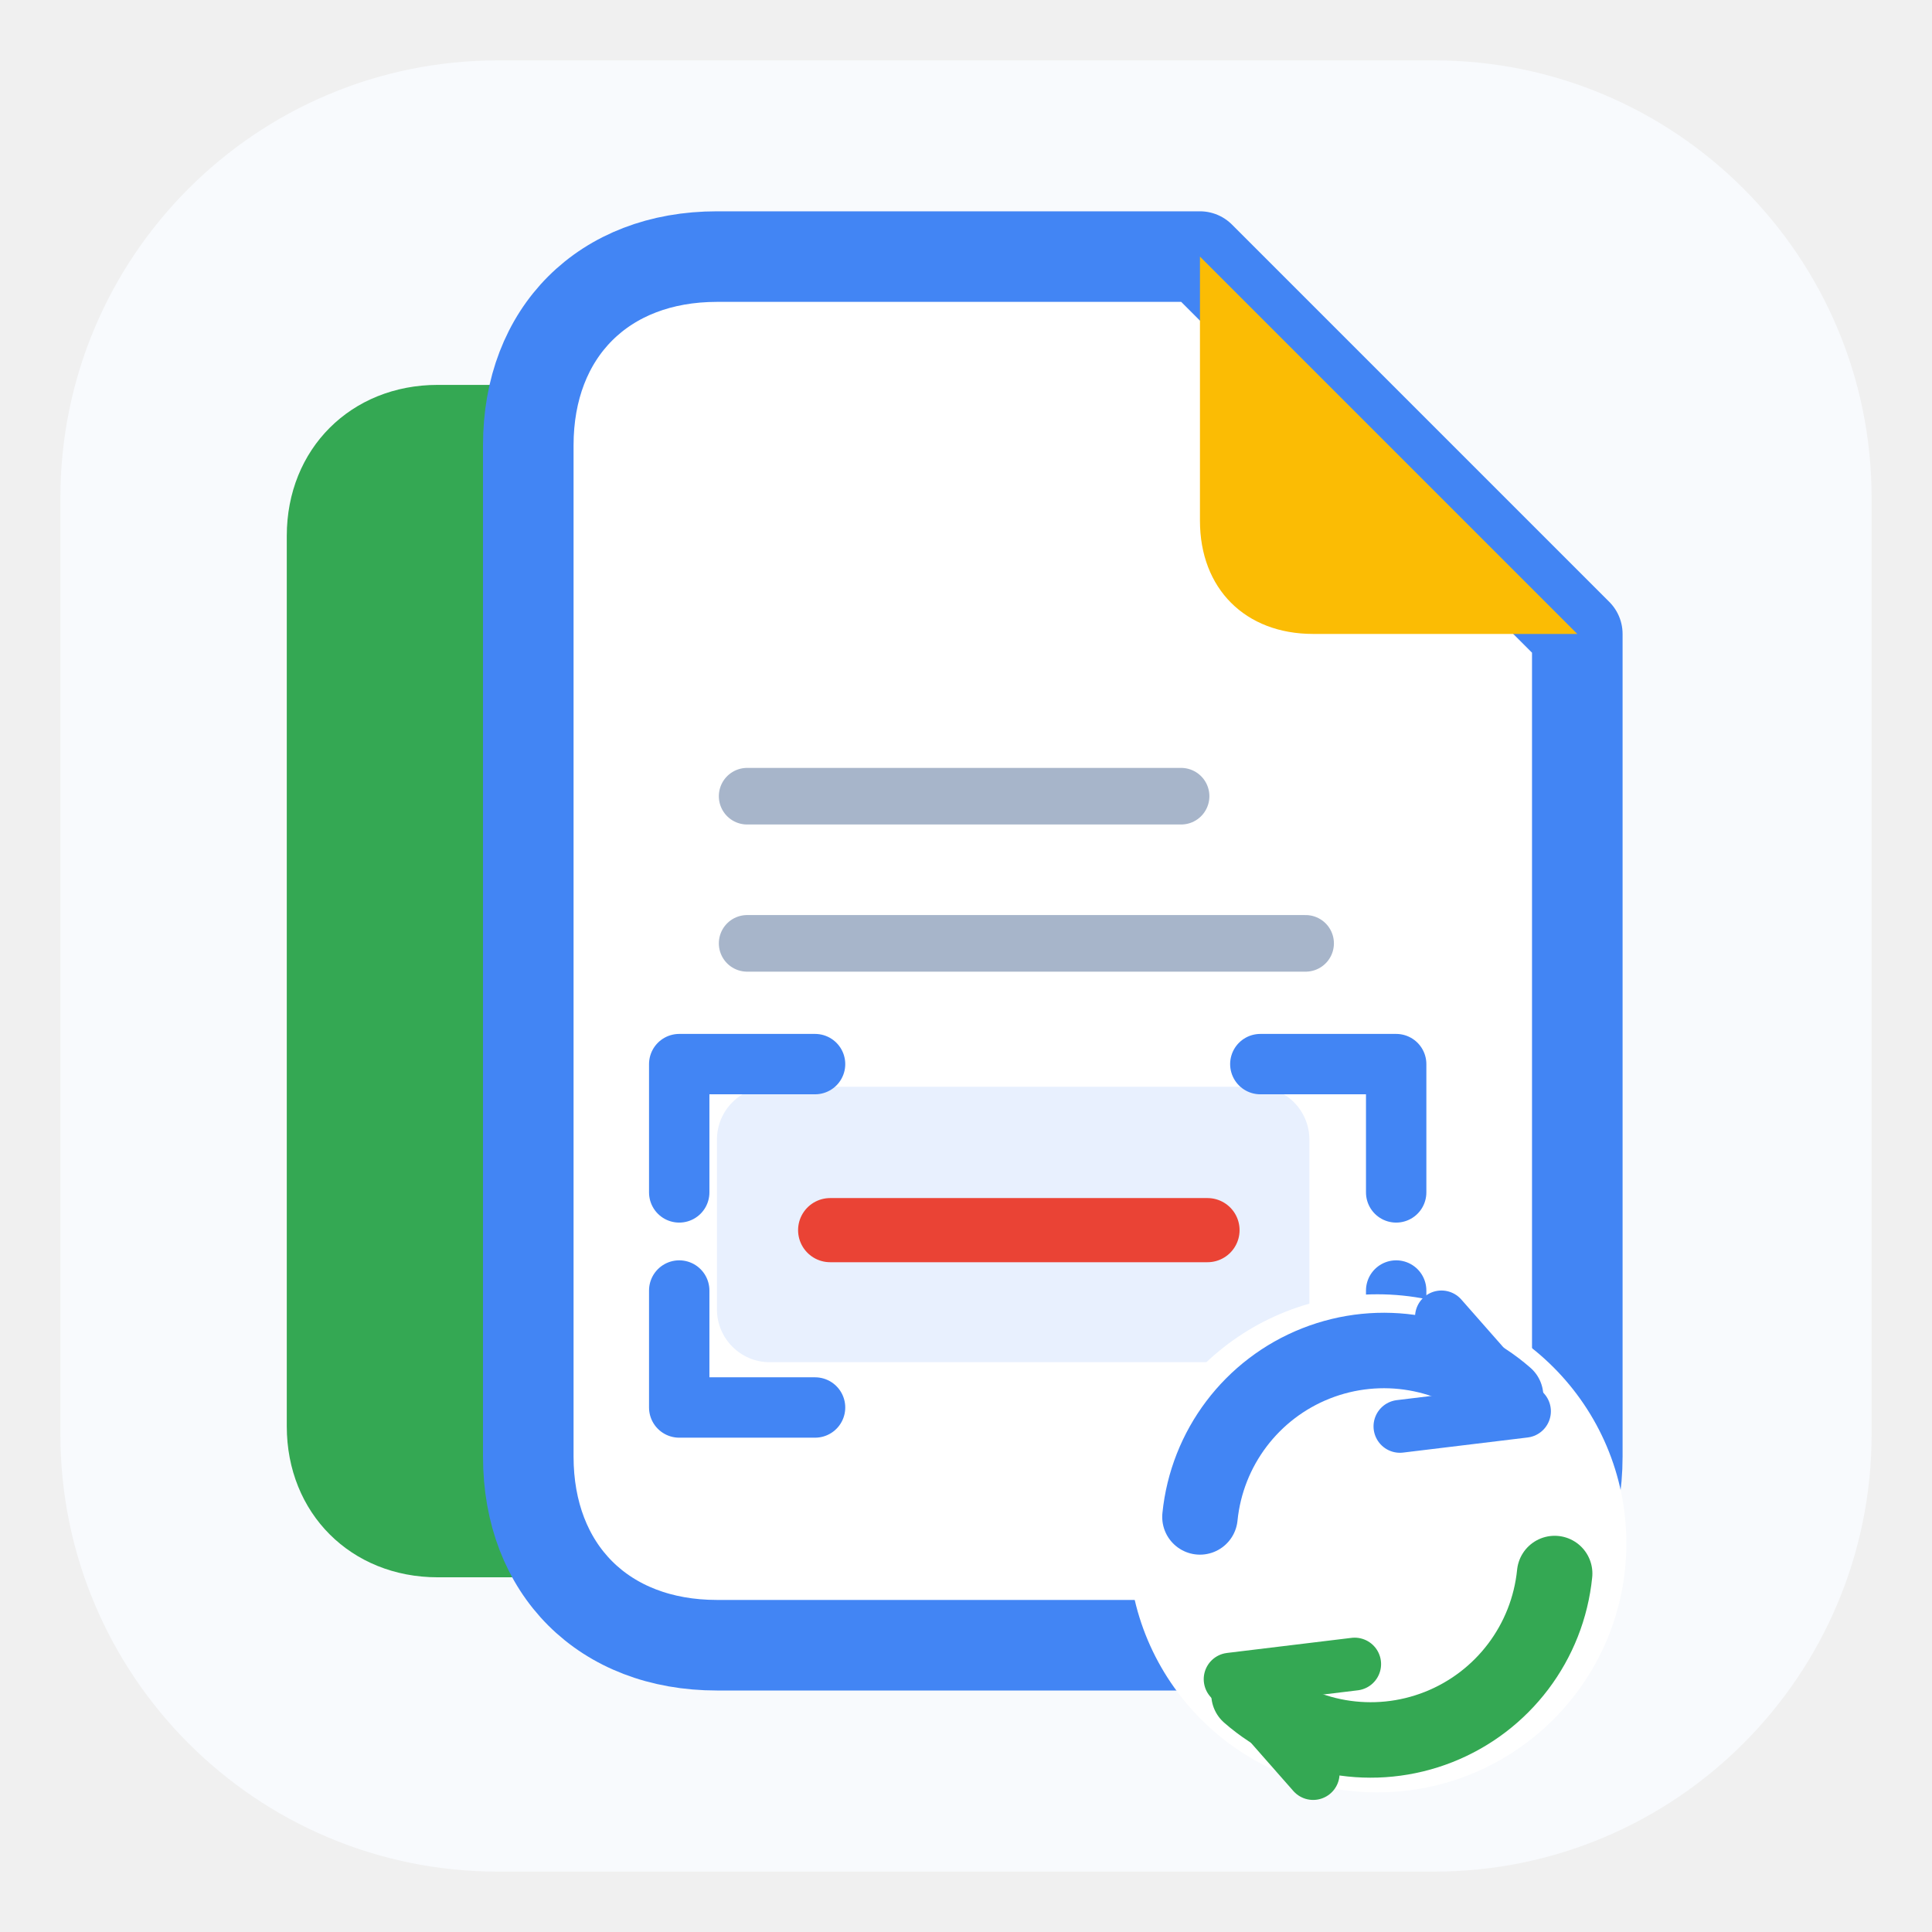
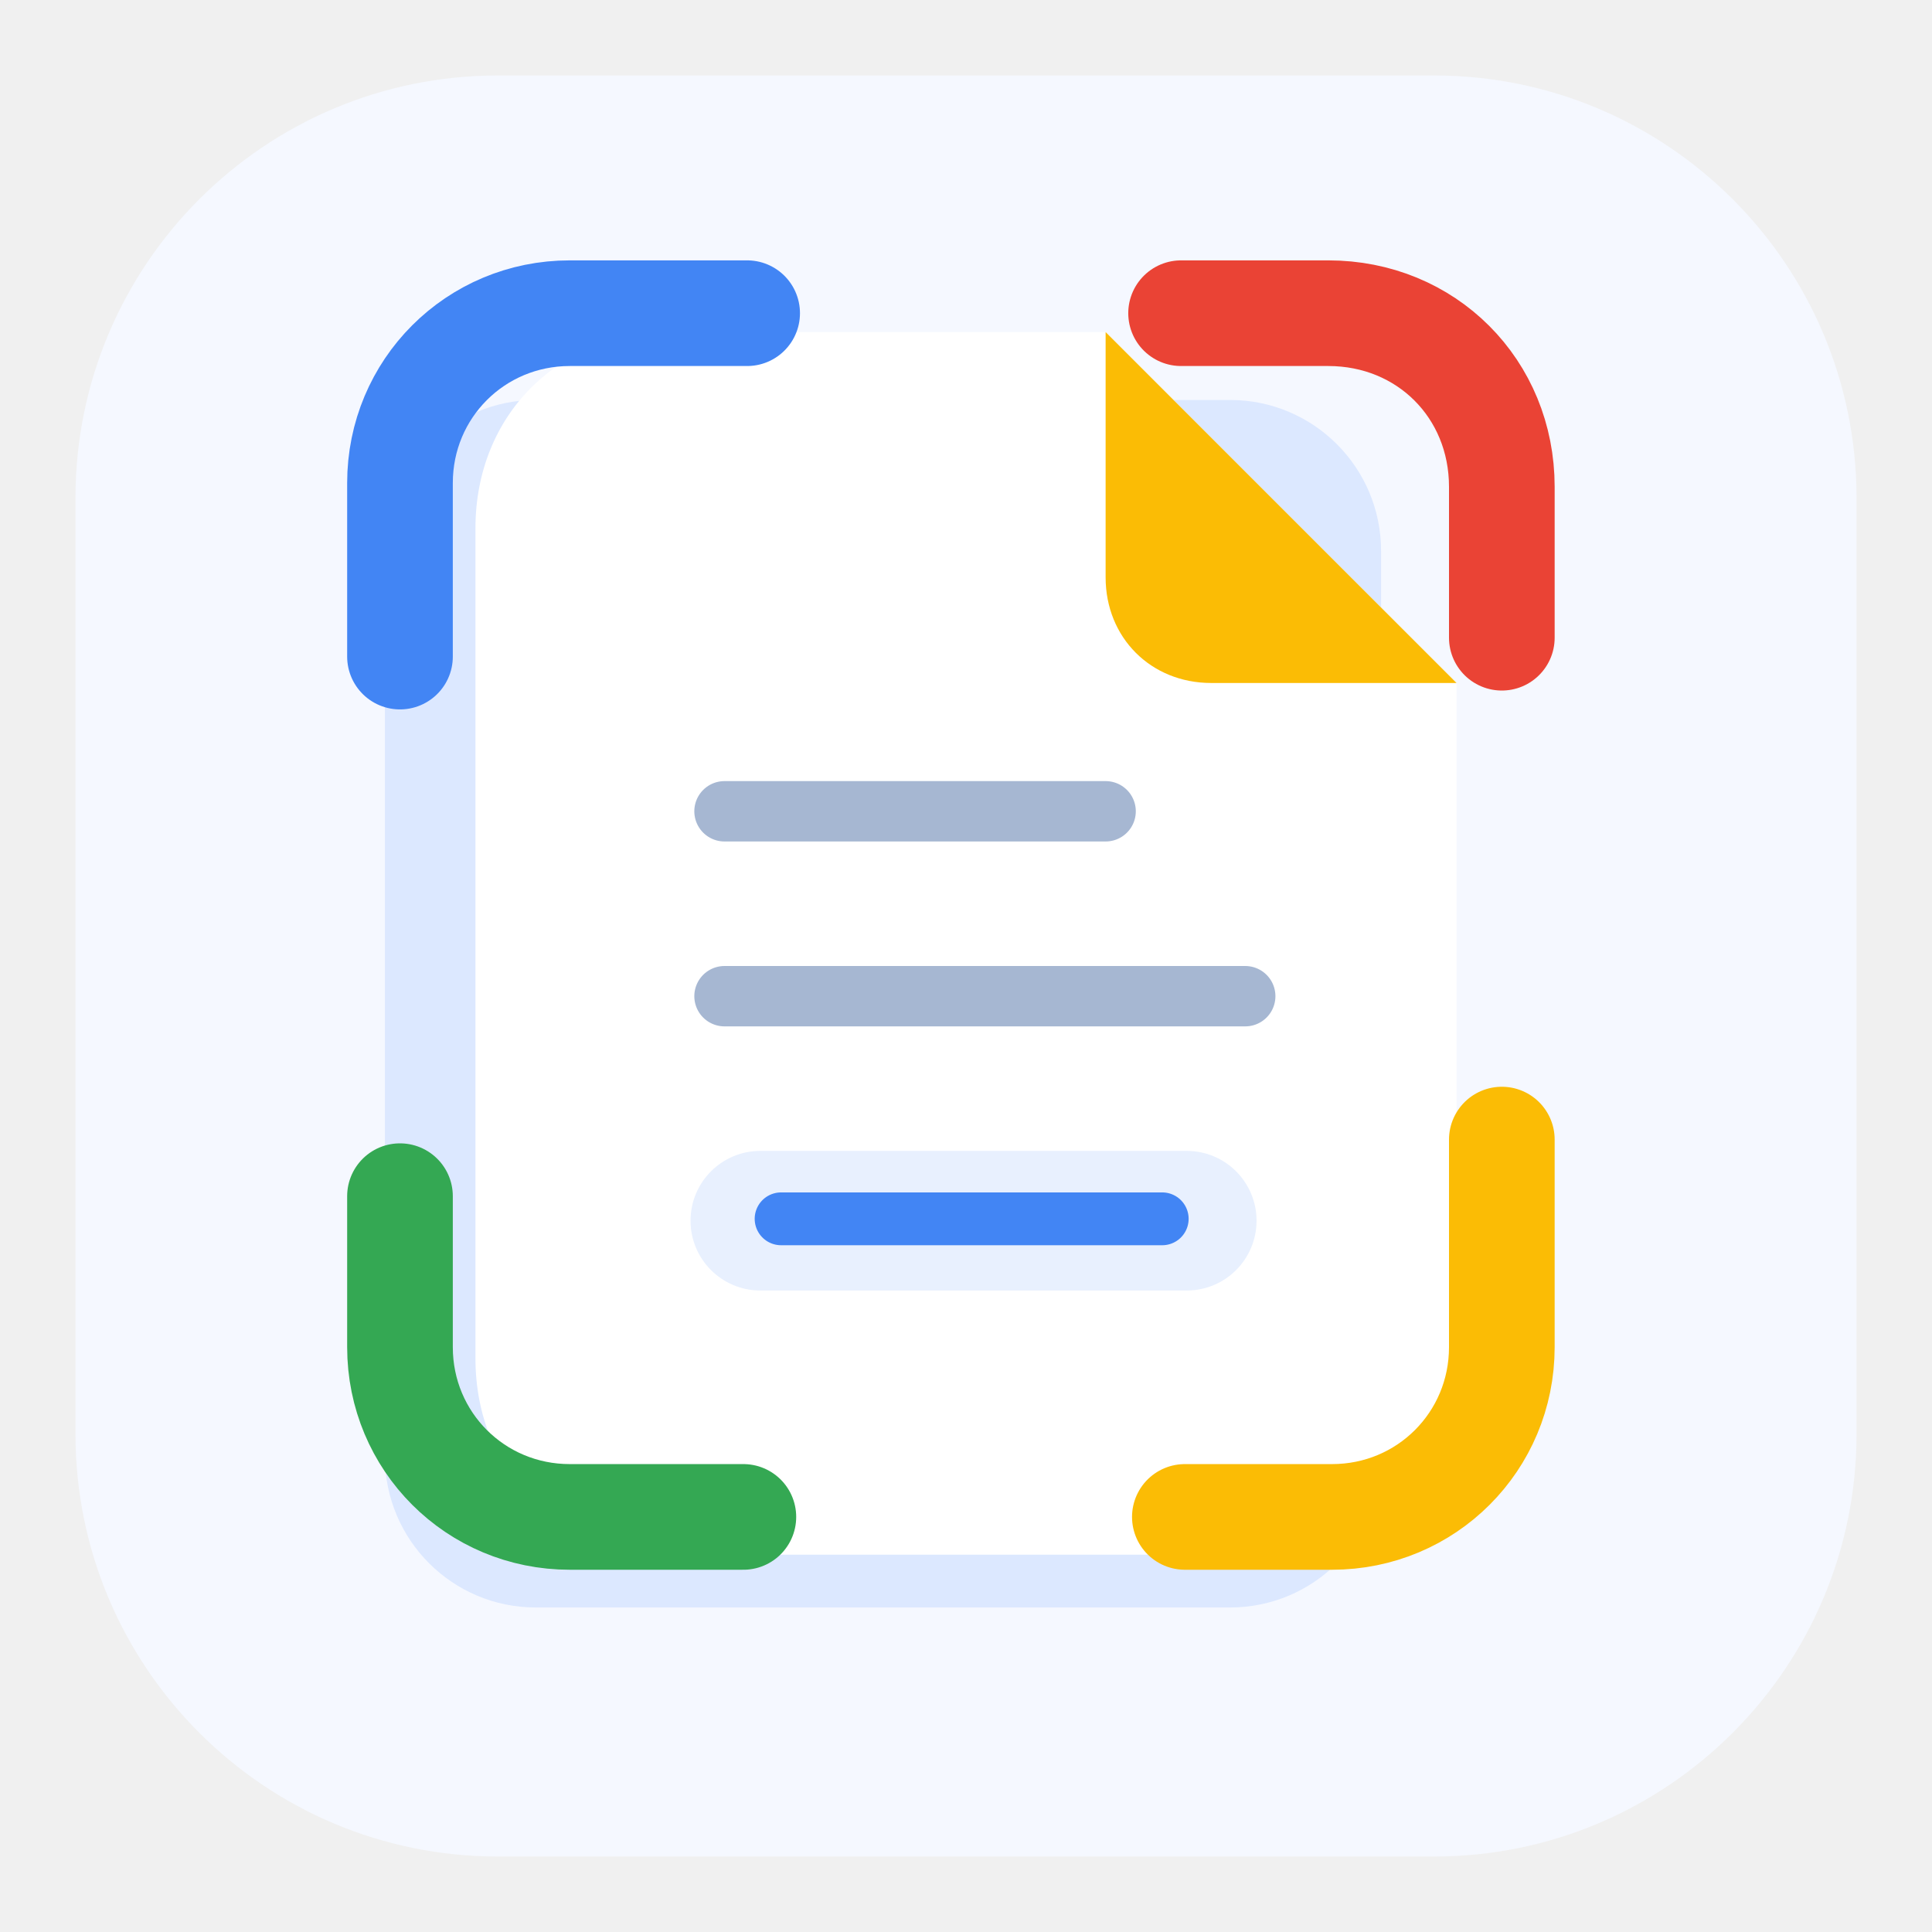
<svg xmlns="http://www.w3.org/2000/svg" width="512" height="512" viewBox="0 0 512 512">
-   <rect x="16" y="16" width="480" height="480" rx="116" fill="#f8fafd" />
-   <path d="M116 102h142v316H116c-23 0-40-17-40-40V142c0-23 17-40 40-40Z" fill="#34a853" />
-   <path d="M190 68h128l100 100v218c0 30-20 50-50 50H190c-30 0-50-20-50-50V118c0-30 20-50 50-50Z" fill="#fff" />
-   <path d="M190 68h128l100 100v218c0 30-20 50-50 50H190c-30 0-50-20-50-50V118c0-30 20-50 50-50Z" fill="none" stroke="#4285f4" stroke-width="24" stroke-linejoin="round" />
-   <path d="M318 68v70c0 18 12 30 30 30h70Z" fill="#fbbc04" />
-   <path d="M198 211h115m-115 39h148" stroke="#a7b5ca" stroke-width="15" stroke-linecap="round" />
-   <rect x="190" y="288" width="157" height="73" rx="14" fill="#e8f0fe" />
-   <path d="M216 282h-36v34m154-34h36v34m-190 26v31h36m154-31v31h-36" fill="none" stroke="#4285f4" stroke-width="16" stroke-linecap="round" stroke-linejoin="round" />
-   <path d="M220 326h100" stroke="#ea4335" stroke-width="17" stroke-linecap="round" />
-   <circle cx="365" cy="409" r="66" fill="#fff" />
-   <path d="M318 402a49 49 0 0 1 81-32" fill="none" stroke="#4285f4" stroke-width="20" stroke-linecap="round" />
-   <path d="m382 349 22 25-33 4" fill="none" stroke="#4285f4" stroke-width="14" stroke-linecap="round" stroke-linejoin="round" />
-   <path d="M412 417a49 49 0 0 1-81 32" fill="none" stroke="#34a853" stroke-width="20" stroke-linecap="round" />
-   <path d="m348 470-22-25 33-4" fill="none" stroke="#34a853" stroke-width="14" stroke-linecap="round" stroke-linejoin="round" />
+   <rect x="20" y="20" width="472" height="472" rx="112" fill="#f5f8ff" />
+   <rect x="102" y="106" width="264" height="320" rx="40" fill="#dce8ff" />
+   <path d="M178 88h115l93 93v179c0 30-22 52-52 52H178c-30 0-52-22-52-52V140c0-30 22-52 52-52Z" fill="#fff" />
+   <path d="M293 88v65c0 16 12 28 28 28h65Z" fill="#fbbc05" />
+   <path d="M192 215h101m-101 49h138" fill="none" stroke="#a6b7d2" stroke-width="16" stroke-linecap="round" />
+   <path d="M106 174v-46c0-25 20-45 45-45h47" fill="none" stroke="#4285f4" stroke-width="28" stroke-linecap="round" />
+   <path d="M313 83h39c26 0 46 20 46 46v40" fill="none" stroke="#ea4335" stroke-width="28" stroke-linecap="round" />
+   <path d="M398 302v55c0 25-20 45-45 45h-39" fill="none" stroke="#fbbc05" stroke-width="28" stroke-linecap="round" />
+   <path d="M197 402h-46c-25 0-45-20-45-45v-40" fill="none" stroke="#34a853" stroke-width="28" stroke-linecap="round" />
+   <rect x="183" y="305" width="150" height="37" rx="18.5" fill="#e8f0fe" />
+   <path d="M207 323h101" stroke="#4285f4" stroke-width="14" stroke-linecap="round" />
</svg>
